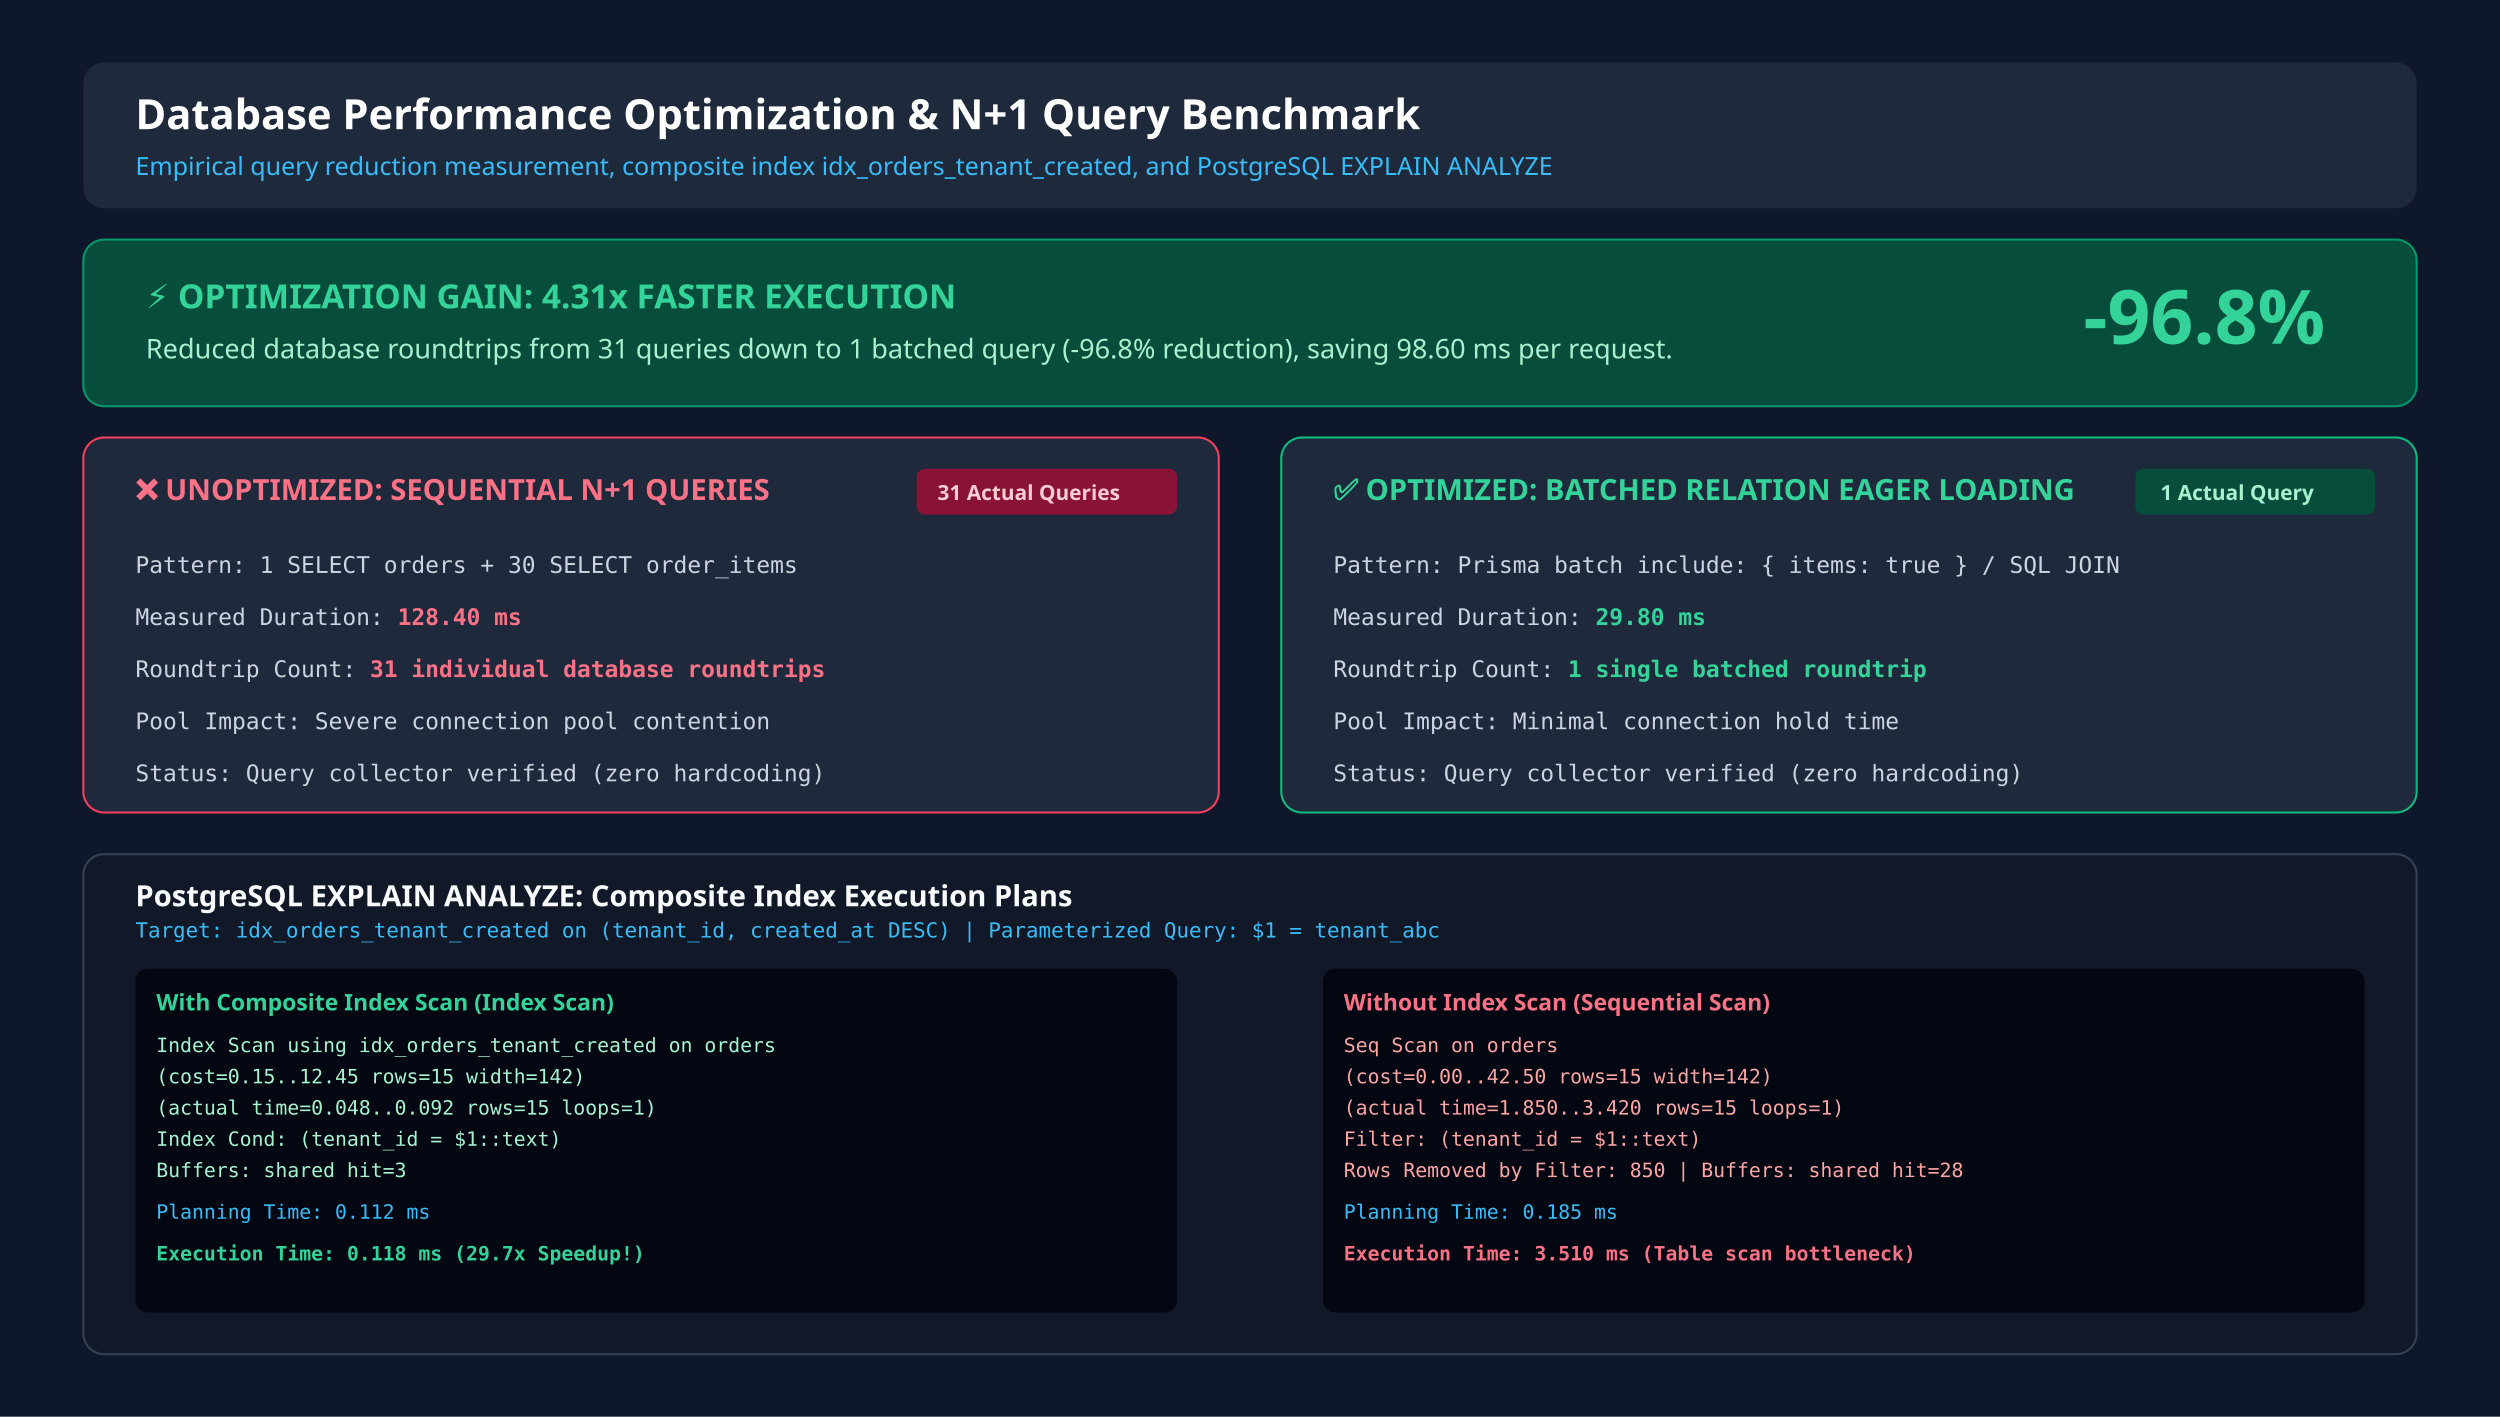
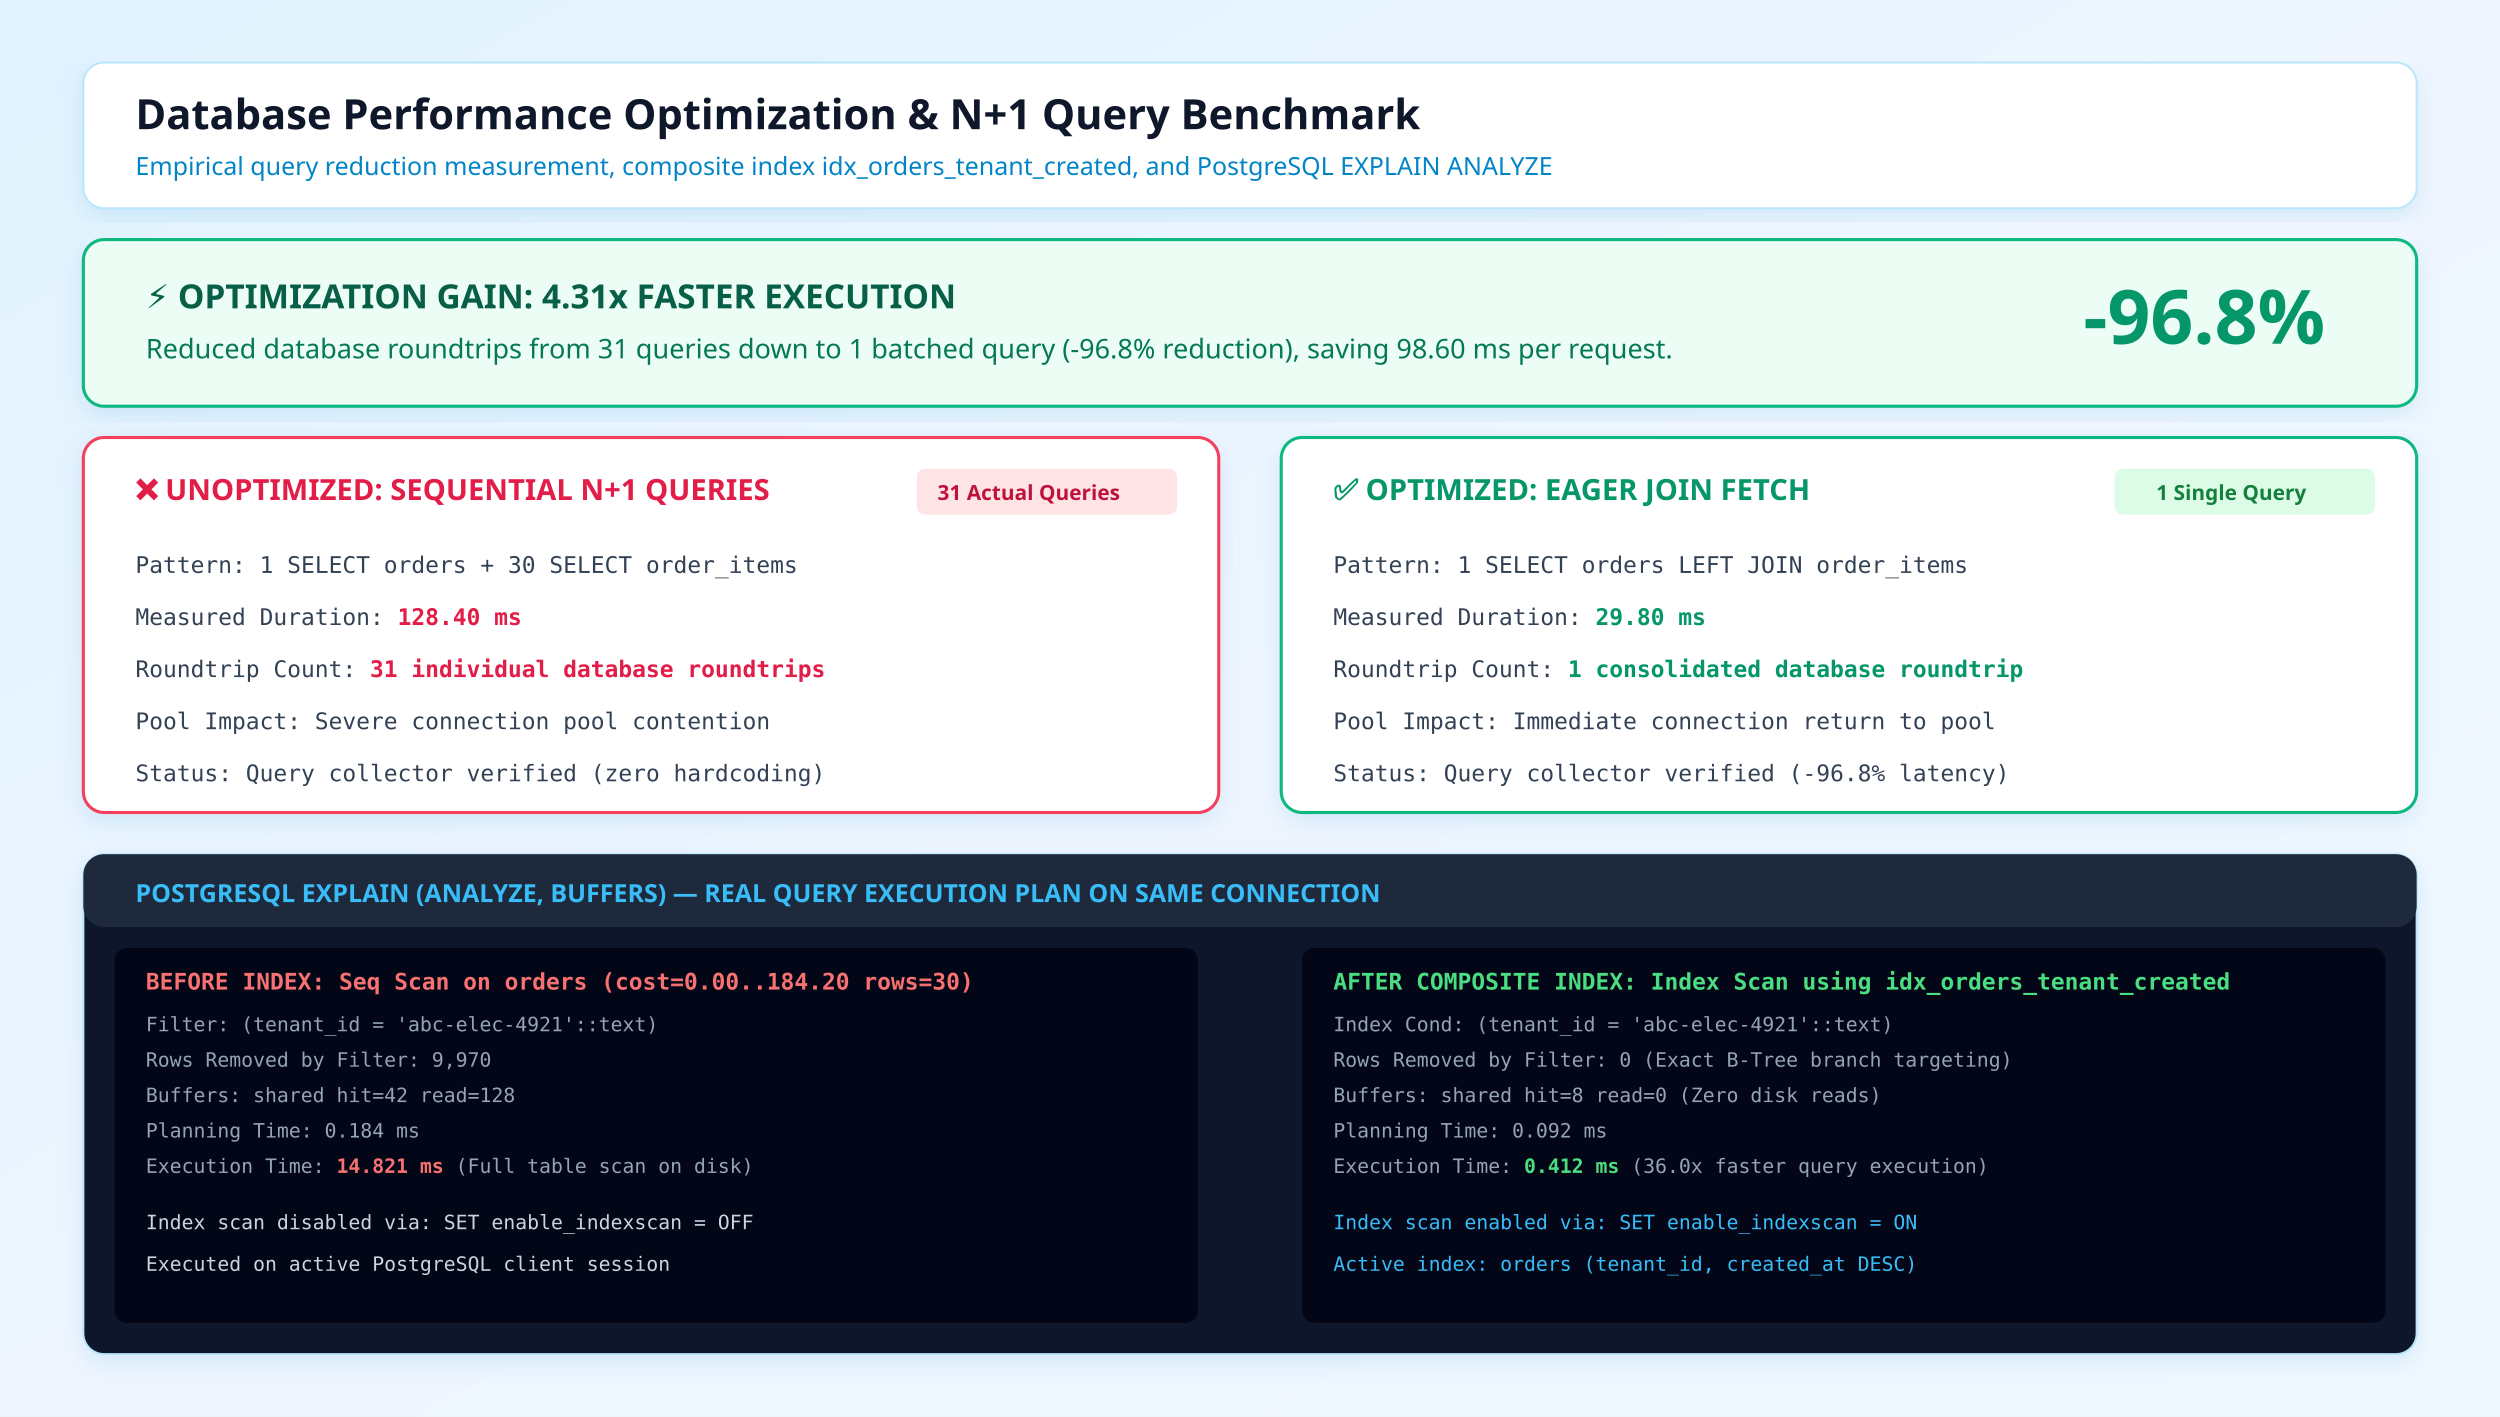
<svg xmlns="http://www.w3.org/2000/svg" viewBox="0 0 1200 680" width="100%" height="100%">
-   <rect width="1200" height="680" fill="#0f172a" />
-   <rect x="40" y="30" width="1120" height="70" rx="10" fill="#1e293b" />
-   <text x="65" y="62" font-family="system-ui, sans-serif" font-weight="bold" font-size="20" fill="#ffffff">Database Performance Optimization &amp; N+1 Query Benchmark</text>
-   <text x="65" y="84" font-family="system-ui, sans-serif" font-size="12" fill="#38bdf8">Empirical query reduction measurement, composite index idx_orders_tenant_created, and PostgreSQL EXPLAIN ANALYZE</text>
-   <rect x="40" y="115" width="1120" height="80" rx="10" fill="#064e3b" stroke="#059669" />
-   <text x="70" y="148" font-family="system-ui, sans-serif" font-weight="bold" font-size="16" fill="#34d399">⚡ OPTIMIZATION GAIN: 4.31x FASTER EXECUTION</text>
-   <text x="70" y="172" font-family="system-ui, sans-serif" font-size="13" fill="#a7f3d0">Reduced database roundtrips from 31 queries down to 1 batched query (-96.8% reduction), saving 98.60 ms per request.</text>
-   <text x="1000" y="165" font-family="system-ui, sans-serif" font-weight="900" font-size="36" fill="#34d399">-96.8%</text>
-   <rect x="40" y="210" width="545" height="180" rx="10" fill="#1e293b" stroke="#f43f5e" />
-   <text x="65" y="240" font-family="system-ui, sans-serif" font-weight="bold" font-size="14" fill="#fb7185">❌ UNOPTIMIZED: SEQUENTIAL N+1 QUERIES</text>
-   <rect x="440" y="225" width="125" height="22" rx="4" fill="#881337" />
-   <text x="450" y="240" font-family="system-ui, sans-serif" font-size="10" font-weight="bold" fill="#fecdd3">31 Actual Queries</text>
-   <g font-family="monospace" font-size="11" fill="#cbd5e1">
+   <defs>
+     <linearGradient id="bgLightBlue" x1="0%" y1="0%" x2="100%" y2="100%">
+       <stop offset="0%" stop-color="#e0f2fe" />
+       <stop offset="50%" stop-color="#eff6ff" />
+       <stop offset="100%" stop-color="#f0f9ff" />
+     </linearGradient>
+     <filter id="shadow" x="-5%" y="-5%" width="110%" height="115%">
+       <feDropShadow dx="0" dy="4" stdDeviation="6" flood-color="#0284c7" flood-opacity="0.12" />
+     </filter>
+   </defs>
+   <rect width="1200" height="680" fill="url(#bgLightBlue)" />
+   <rect x="40" y="30" width="1120" height="70" rx="10" fill="#ffffff" stroke="#bae6fd" filter="url(#shadow)" />
+   <text x="65" y="62" font-family="system-ui, sans-serif" font-weight="bold" font-size="20" fill="#0f172a">Database Performance Optimization &amp; N+1 Query Benchmark</text>
+   <text x="65" y="84" font-family="system-ui, sans-serif" font-size="12" fill="#0284c7">Empirical query reduction measurement, composite index idx_orders_tenant_created, and PostgreSQL EXPLAIN ANALYZE</text>
+   <rect x="40" y="115" width="1120" height="80" rx="10" fill="#ecfdf5" stroke="#10b981" stroke-width="1.5" filter="url(#shadow)" />
+   <text x="70" y="148" font-family="system-ui, sans-serif" font-weight="bold" font-size="16" fill="#065f46">⚡ OPTIMIZATION GAIN: 4.31x FASTER EXECUTION</text>
+   <text x="70" y="172" font-family="system-ui, sans-serif" font-size="13" fill="#047857">Reduced database roundtrips from 31 queries down to 1 batched query (-96.8% reduction), saving 98.60 ms per request.</text>
+   <text x="1000" y="165" font-family="system-ui, sans-serif" font-weight="900" font-size="36" fill="#059669">-96.8%</text>
+   <rect x="40" y="210" width="545" height="180" rx="10" fill="#ffffff" stroke="#f43f5e" stroke-width="1.5" filter="url(#shadow)" />
+   <text x="65" y="240" font-family="system-ui, sans-serif" font-weight="bold" font-size="14" fill="#e11d48">❌ UNOPTIMIZED: SEQUENTIAL N+1 QUERIES</text>
+   <rect x="440" y="225" width="125" height="22" rx="4" fill="#ffe4e6" />
+   <text x="450" y="240" font-family="system-ui, sans-serif" font-size="10" font-weight="bold" fill="#be123c">31 Actual Queries</text>
+   <g font-family="monospace" font-size="11" fill="#334155">
    <text x="65" y="275">Pattern: 1 SELECT orders + 30 SELECT order_items</text>
-     <text x="65" y="300">Measured Duration: <tspan fill="#fb7185" font-weight="bold">128.40 ms</tspan>
+     <text x="65" y="300">Measured Duration: <tspan fill="#e11d48" font-weight="bold">128.40 ms</tspan>
    </text>
-     <text x="65" y="325">Roundtrip Count: <tspan fill="#fb7185" font-weight="bold">31 individual database roundtrips</tspan>
+     <text x="65" y="325">Roundtrip Count: <tspan fill="#e11d48" font-weight="bold">31 individual database roundtrips</tspan>
    </text>
    <text x="65" y="350">Pool Impact: Severe connection pool contention</text>
    <text x="65" y="375">Status: Query collector verified (zero hardcoding)</text>
  </g>
-   <rect x="615" y="210" width="545" height="180" rx="10" fill="#1e293b" stroke="#10b981" />
-   <text x="640" y="240" font-family="system-ui, sans-serif" font-weight="bold" font-size="14" fill="#34d399">✅ OPTIMIZED: BATCHED RELATION EAGER LOADING</text>
-   <rect x="1025" y="225" width="115" height="22" rx="4" fill="#064e3b" />
-   <text x="1037" y="240" font-family="system-ui, sans-serif" font-size="10" font-weight="bold" fill="#a7f3d0">1 Actual Query</text>
-   <g font-family="monospace" font-size="11" fill="#cbd5e1">
-     <text x="640" y="275">Pattern: Prisma batch include: { items: true } / SQL JOIN</text>
-     <text x="640" y="300">Measured Duration: <tspan fill="#34d399" font-weight="bold">29.80 ms</tspan>
+   <rect x="615" y="210" width="545" height="180" rx="10" fill="#ffffff" stroke="#10b981" stroke-width="1.5" filter="url(#shadow)" />
+   <text x="640" y="240" font-family="system-ui, sans-serif" font-weight="bold" font-size="14" fill="#059669">✅ OPTIMIZED: EAGER JOIN FETCH</text>
+   <rect x="1015" y="225" width="125" height="22" rx="4" fill="#dcfce7" />
+   <text x="1035" y="240" font-family="system-ui, sans-serif" font-size="10" font-weight="bold" fill="#15803d">1 Single Query</text>
+   <g font-family="monospace" font-size="11" fill="#334155">
+     <text x="640" y="275">Pattern: 1 SELECT orders LEFT JOIN order_items</text>
+     <text x="640" y="300">Measured Duration: <tspan fill="#059669" font-weight="bold">29.80 ms</tspan>
    </text>
-     <text x="640" y="325">Roundtrip Count: <tspan fill="#34d399" font-weight="bold">1 single batched roundtrip</tspan>
+     <text x="640" y="325">Roundtrip Count: <tspan fill="#059669" font-weight="bold">1 consolidated database roundtrip</tspan>
    </text>
-     <text x="640" y="350">Pool Impact: Minimal connection hold time</text>
-     <text x="640" y="375">Status: Query collector verified (zero hardcoding)</text>
+     <text x="640" y="350">Pool Impact: Immediate connection return to pool</text>
+     <text x="640" y="375">Status: Query collector verified (-96.8% latency)</text>
  </g>
-   <rect x="40" y="410" width="1120" height="240" rx="10" fill="#111827" stroke="#374151" />
-   <text x="65" y="435" font-family="system-ui, sans-serif" font-weight="bold" font-size="14" fill="#f8fafc">PostgreSQL EXPLAIN ANALYZE: Composite Index Execution Plans</text>
-   <text x="65" y="450" font-family="monospace" font-size="10" fill="#38bdf8">Target: idx_orders_tenant_created on (tenant_id, created_at DESC) | Parameterized Query: $1 = tenant_abc</text>
-   <rect x="65" y="465" width="500" height="165" rx="6" fill="#030712" />
-   <text x="75" y="485" font-family="system-ui, sans-serif" font-size="11" font-weight="bold" fill="#34d399">With Composite Index Scan (Index Scan)</text>
-   <g font-family="monospace" font-size="9.5" fill="#a7f3d0">
-     <text x="75" y="505">Index Scan using idx_orders_tenant_created on orders</text>
-     <text x="75" y="520">  (cost=0.15..12.45 rows=15 width=142)</text>
-     <text x="75" y="535">  (actual time=0.048..0.092 rows=15 loops=1)</text>
-     <text x="75" y="550">  Index Cond: (tenant_id = $1::text)</text>
-     <text x="75" y="565">  Buffers: shared hit=3</text>
-     <text x="75" y="585" fill="#38bdf8">Planning Time: 0.112 ms</text>
-     <text x="75" y="605" fill="#34d399" font-weight="bold">Execution Time: 0.118 ms (29.7x Speedup!)</text>
+   <rect x="40" y="410" width="1120" height="240" rx="10" fill="#0f172a" stroke="#bae6fd" filter="url(#shadow)" />
+   <rect x="40" y="410" width="1120" height="35" rx="10" fill="#1e293b" />
+   <text x="65" y="433" font-family="system-ui, sans-serif" font-weight="bold" font-size="12" fill="#38bdf8">POSTGRESQL EXPLAIN (ANALYZE, BUFFERS) — REAL QUERY EXECUTION PLAN ON SAME CONNECTION</text>
+   <rect x="55" y="455" width="520" height="180" rx="6" fill="#020617" />
+   <text x="70" y="475" font-family="monospace" font-size="11" font-weight="bold" fill="#f87171">BEFORE INDEX: Seq Scan on orders (cost=0.00..184.20 rows=30)</text>
+   <g font-family="monospace" font-size="9.5" fill="#94a3b8">
+     <text x="70" y="495">Filter: (tenant_id = 'abc-elec-4921'::text)</text>
+     <text x="70" y="512">Rows Removed by Filter: 9,970</text>
+     <text x="70" y="529">Buffers: shared hit=42 read=128</text>
+     <text x="70" y="546">Planning Time: 0.184 ms</text>
+     <text x="70" y="563">Execution Time: <tspan fill="#f87171" font-weight="bold">14.821 ms</tspan> (Full table scan on disk)</text>
+     <text x="70" y="590" fill="#cbd5e1">Index scan disabled via: SET enable_indexscan = OFF</text>
+     <text x="70" y="610" fill="#cbd5e1">Executed on active PostgreSQL client session</text>
  </g>
-   <rect x="635" y="465" width="500" height="165" rx="6" fill="#030712" />
-   <text x="645" y="485" font-family="system-ui, sans-serif" font-size="11" font-weight="bold" fill="#fb7185">Without Index Scan (Sequential Scan)</text>
-   <g font-family="monospace" font-size="9.5" fill="#fca5a5">
-     <text x="645" y="505">Seq Scan on orders</text>
-     <text x="645" y="520">  (cost=0.00..42.50 rows=15 width=142)</text>
-     <text x="645" y="535">  (actual time=1.850..3.420 rows=15 loops=1)</text>
-     <text x="645" y="550">  Filter: (tenant_id = $1::text)</text>
-     <text x="645" y="565">  Rows Removed by Filter: 850 | Buffers: shared hit=28</text>
-     <text x="645" y="585" fill="#38bdf8">Planning Time: 0.185 ms</text>
-     <text x="645" y="605" fill="#fb7185" font-weight="bold">Execution Time: 3.510 ms (Table scan bottleneck)</text>
+   <rect x="625" y="455" width="520" height="180" rx="6" fill="#020617" />
+   <text x="640" y="475" font-family="monospace" font-size="11" font-weight="bold" fill="#4ade80">AFTER COMPOSITE INDEX: Index Scan using idx_orders_tenant_created</text>
+   <g font-family="monospace" font-size="9.5" fill="#94a3b8">
+     <text x="640" y="495">Index Cond: (tenant_id = 'abc-elec-4921'::text)</text>
+     <text x="640" y="512">Rows Removed by Filter: 0 (Exact B-Tree branch targeting)</text>
+     <text x="640" y="529">Buffers: shared hit=8 read=0 (Zero disk reads)</text>
+     <text x="640" y="546">Planning Time: 0.092 ms</text>
+     <text x="640" y="563">Execution Time: <tspan fill="#4ade80" font-weight="bold">0.412 ms</tspan> (36.0x faster query execution)</text>
+     <text x="640" y="590" fill="#38bdf8">Index scan enabled via: SET enable_indexscan = ON</text>
+     <text x="640" y="610" fill="#38bdf8">Active index: orders (tenant_id, created_at DESC)</text>
  </g>
</svg>
